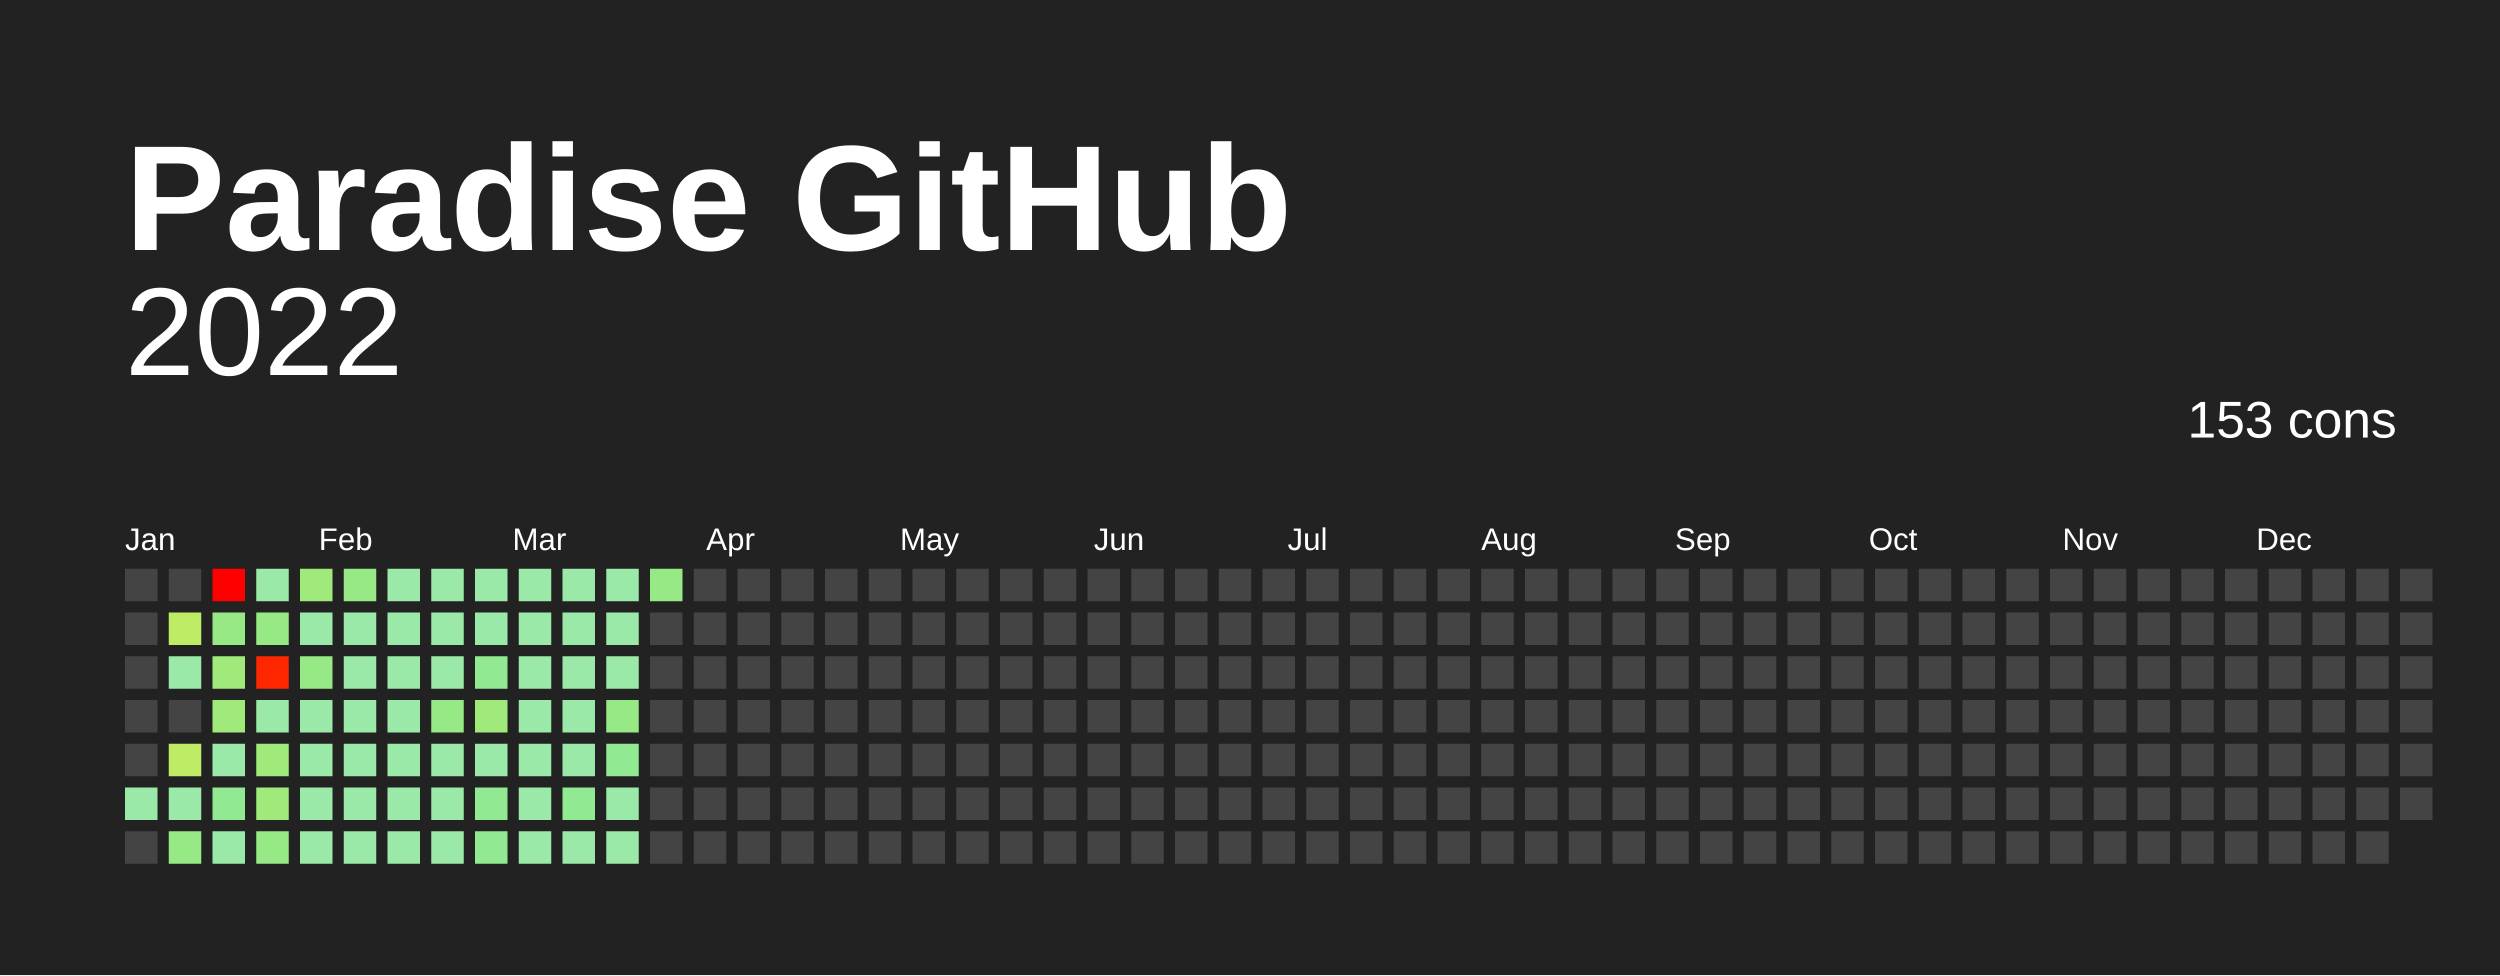
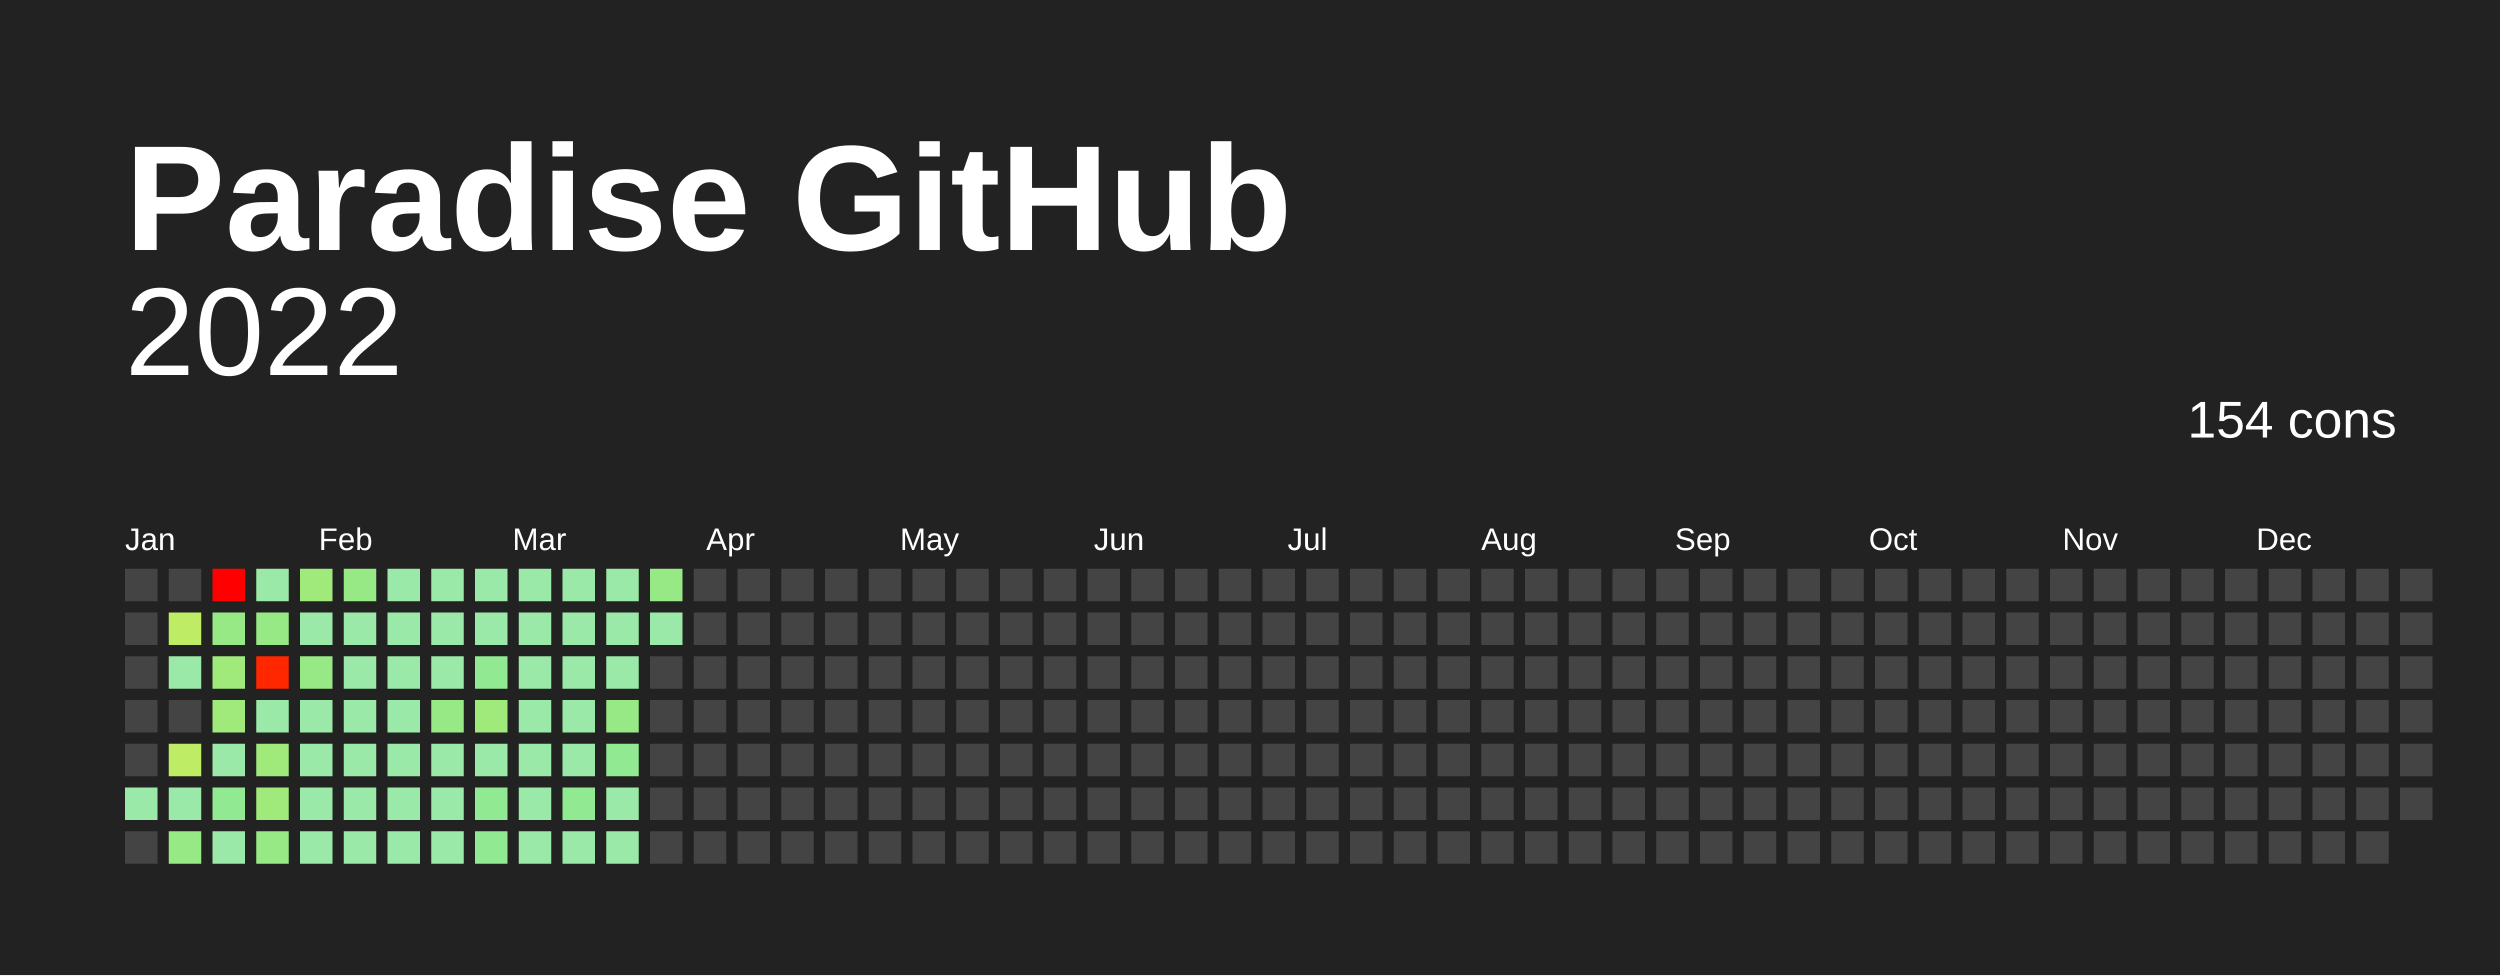
<svg xmlns="http://www.w3.org/2000/svg" baseProfile="full" height="78mm" version="1.1" viewBox="0,0,200,78" width="200mm">
  <defs />
  <rect fill="#222222" height="78" width="200" x="0" y="0" />
  <text fill="#FFFFFF" style="font-size:12px; font-family:Arial; font-weight:bold;" x="10" y="20">Paradise GitHub</text>
  <text alignment-baseline="hanging" fill="#FFFFFF" style="font-size:10.0px; font-family:Arial;" x="10" y="30">2022</text>
-   <text alignment-baseline="hanging" fill="#FFFFFF" style="font-size:4.125px; font-family:Arial;" x="175" y="35">153 cons</text>
+   <text alignment-baseline="hanging" fill="#FFFFFF" style="font-size:4.125px; font-family:Arial;" x="175" y="35">154 cons</text>
  <text fill="#FFFFFF" style="font-size:2.5px; font-family:Arial" x="10.0" y="44">Jan</text>
  <text fill="#FFFFFF" style="font-size:2.5px; font-family:Arial" x="25.5" y="44">Feb</text>
  <text fill="#FFFFFF" style="font-size:2.5px; font-family:Arial" x="41.0" y="44">Mar</text>
  <text fill="#FFFFFF" style="font-size:2.5px; font-family:Arial" x="56.5" y="44">Apr</text>
  <text fill="#FFFFFF" style="font-size:2.5px; font-family:Arial" x="72.0" y="44">May</text>
  <text fill="#FFFFFF" style="font-size:2.5px; font-family:Arial" x="87.5" y="44">Jun</text>
  <text fill="#FFFFFF" style="font-size:2.5px; font-family:Arial" x="103.0" y="44">Jul</text>
  <text fill="#FFFFFF" style="font-size:2.5px; font-family:Arial" x="118.5" y="44">Aug</text>
  <text fill="#FFFFFF" style="font-size:2.5px; font-family:Arial" x="134.0" y="44">Sep</text>
  <text fill="#FFFFFF" style="font-size:2.5px; font-family:Arial" x="149.5" y="44">Oct</text>
  <text fill="#FFFFFF" style="font-size:2.5px; font-family:Arial" x="165.0" y="44">Nov</text>
  <text fill="#FFFFFF" style="font-size:2.5px; font-family:Arial" x="180.5" y="44">Dec</text>
  <rect fill="#444444" height="2.6" width="2.6" x="10.0" y="45.5" />
  <rect fill="#444444" height="2.6" width="2.6" x="10.0" y="49.0" />
  <rect fill="#444444" height="2.6" width="2.6" x="10.0" y="52.5" />
  <rect fill="#444444" height="2.6" width="2.6" x="10.0" y="56.0" />
  <rect fill="#444444" height="2.6" width="2.6" x="10.0" y="59.5" />
  <rect fill="#9be9a8" height="2.6" width="2.6" x="10.0" y="63.0" />
  <rect fill="#444444" height="2.6" width="2.6" x="10.0" y="66.5" />
  <rect fill="#444444" height="2.6" width="2.6" x="13.5" y="45.5" />
  <rect fill="#bfec65" height="2.6" width="2.6" x="13.5" y="49.0" />
  <rect fill="#9be9a8" height="2.6" width="2.6" x="13.5" y="52.5" />
  <rect fill="#444444" height="2.6" width="2.6" x="13.5" y="56.0" />
  <rect fill="#bfec65" height="2.6" width="2.6" x="13.5" y="59.5" />
  <rect fill="#9be9a8" height="2.6" width="2.6" x="13.5" y="63.0" />
  <rect fill="#97e986" height="2.6" width="2.6" x="13.5" y="66.5" />
  <rect fill="red" height="2.6" width="2.6" x="17.0" y="45.5" />
  <rect fill="#97e986" height="2.6" width="2.6" x="17.0" y="49.0" />
  <rect fill="#a0ea7b" height="2.6" width="2.6" x="17.0" y="52.5" />
  <rect fill="#a0ea7b" height="2.6" width="2.6" x="17.0" y="56.0" />
  <rect fill="#9be9a8" height="2.6" width="2.6" x="17.0" y="59.5" />
  <rect fill="#91e991" height="2.6" width="2.6" x="17.0" y="63.0" />
  <rect fill="#9be9a8" height="2.6" width="2.6" x="17.0" y="66.5" />
  <rect fill="#9be9a8" height="2.6" width="2.6" x="20.5" y="45.5" />
  <rect fill="#97e986" height="2.6" width="2.6" x="20.5" y="49.0" />
  <rect fill="#ff2700" height="2.6" width="2.6" x="20.5" y="52.5" />
  <rect fill="#9be9a8" height="2.6" width="2.6" x="20.5" y="56.0" />
  <rect fill="#a0ea7b" height="2.6" width="2.6" x="20.5" y="59.5" />
  <rect fill="#a0ea7b" height="2.6" width="2.6" x="20.5" y="63.0" />
  <rect fill="#97e986" height="2.6" width="2.6" x="20.5" y="66.5" />
  <rect fill="#a0ea7b" height="2.6" width="2.6" x="24.0" y="45.5" />
  <rect fill="#9be9a8" height="2.6" width="2.6" x="24.0" y="49.0" />
  <rect fill="#97e986" height="2.6" width="2.6" x="24.0" y="52.5" />
  <rect fill="#9be9a8" height="2.6" width="2.6" x="24.0" y="56.0" />
  <rect fill="#9be9a8" height="2.6" width="2.6" x="24.0" y="59.5" />
  <rect fill="#9be9a8" height="2.6" width="2.6" x="24.0" y="63.0" />
  <rect fill="#9be9a8" height="2.6" width="2.6" x="24.0" y="66.5" />
  <rect fill="#97e986" height="2.6" width="2.6" x="27.5" y="45.5" />
  <rect fill="#9be9a8" height="2.6" width="2.6" x="27.5" y="49.0" />
  <rect fill="#9be9a8" height="2.6" width="2.6" x="27.5" y="52.5" />
  <rect fill="#9be9a8" height="2.6" width="2.6" x="27.5" y="56.0" />
  <rect fill="#9be9a8" height="2.6" width="2.6" x="27.5" y="59.5" />
  <rect fill="#9be9a8" height="2.6" width="2.6" x="27.5" y="63.0" />
  <rect fill="#9be9a8" height="2.6" width="2.6" x="27.5" y="66.5" />
  <rect fill="#9be9a8" height="2.6" width="2.6" x="31.0" y="45.5" />
  <rect fill="#9be9a8" height="2.6" width="2.6" x="31.0" y="49.0" />
  <rect fill="#9be9a8" height="2.6" width="2.6" x="31.0" y="52.5" />
  <rect fill="#9be9a8" height="2.6" width="2.6" x="31.0" y="56.0" />
  <rect fill="#9be9a8" height="2.6" width="2.6" x="31.0" y="59.5" />
  <rect fill="#9be9a8" height="2.6" width="2.6" x="31.0" y="63.0" />
  <rect fill="#9be9a8" height="2.6" width="2.6" x="31.0" y="66.5" />
  <rect fill="#9be9a8" height="2.6" width="2.6" x="34.5" y="45.5" />
  <rect fill="#9be9a8" height="2.6" width="2.6" x="34.5" y="49.0" />
  <rect fill="#9be9a8" height="2.6" width="2.6" x="34.5" y="52.5" />
  <rect fill="#97e986" height="2.6" width="2.6" x="34.5" y="56.0" />
  <rect fill="#9be9a8" height="2.6" width="2.6" x="34.5" y="59.5" />
  <rect fill="#9be9a8" height="2.6" width="2.6" x="34.5" y="63.0" />
  <rect fill="#9be9a8" height="2.6" width="2.6" x="34.5" y="66.5" />
  <rect fill="#9be9a8" height="2.6" width="2.6" x="38.0" y="45.5" />
  <rect fill="#9be9a8" height="2.6" width="2.6" x="38.0" y="49.0" />
  <rect fill="#91e991" height="2.6" width="2.6" x="38.0" y="52.5" />
  <rect fill="#a0ea7b" height="2.6" width="2.6" x="38.0" y="56.0" />
  <rect fill="#9be9a8" height="2.6" width="2.6" x="38.0" y="59.5" />
  <rect fill="#91e991" height="2.6" width="2.6" x="38.0" y="63.0" />
  <rect fill="#91e991" height="2.6" width="2.6" x="38.0" y="66.5" />
  <rect fill="#9be9a8" height="2.6" width="2.6" x="41.5" y="45.5" />
  <rect fill="#9be9a8" height="2.6" width="2.6" x="41.5" y="49.0" />
  <rect fill="#9be9a8" height="2.6" width="2.6" x="41.5" y="52.5" />
  <rect fill="#9be9a8" height="2.6" width="2.6" x="41.5" y="56.0" />
  <rect fill="#9be9a8" height="2.6" width="2.6" x="41.5" y="59.5" />
  <rect fill="#9be9a8" height="2.6" width="2.6" x="41.5" y="63.0" />
  <rect fill="#9be9a8" height="2.6" width="2.6" x="41.5" y="66.5" />
  <rect fill="#9be9a8" height="2.6" width="2.6" x="45.0" y="45.5" />
  <rect fill="#9be9a8" height="2.6" width="2.6" x="45.0" y="49.0" />
  <rect fill="#9be9a8" height="2.6" width="2.6" x="45.0" y="52.5" />
  <rect fill="#9be9a8" height="2.6" width="2.6" x="45.0" y="56.0" />
  <rect fill="#9be9a8" height="2.6" width="2.6" x="45.0" y="59.5" />
  <rect fill="#91e991" height="2.6" width="2.6" x="45.0" y="63.0" />
  <rect fill="#9be9a8" height="2.6" width="2.6" x="45.0" y="66.5" />
  <rect fill="#9be9a8" height="2.6" width="2.6" x="48.5" y="45.5" />
  <rect fill="#9be9a8" height="2.6" width="2.6" x="48.5" y="49.0" />
  <rect fill="#9be9a8" height="2.6" width="2.6" x="48.5" y="52.5" />
  <rect fill="#97e986" height="2.6" width="2.6" x="48.5" y="56.0" />
  <rect fill="#91e991" height="2.6" width="2.6" x="48.5" y="59.5" />
  <rect fill="#9be9a8" height="2.6" width="2.6" x="48.5" y="63.0" />
  <rect fill="#9be9a8" height="2.6" width="2.6" x="48.5" y="66.5" />
  <rect fill="#97e986" height="2.6" width="2.6" x="52.0" y="45.5" />
-   <rect fill="#444444" height="2.6" width="2.6" x="52.0" y="49.0" />
+   <rect fill="#9be9a8" height="2.6" width="2.6" x="52.0" y="49.0" />
  <rect fill="#444444" height="2.6" width="2.6" x="52.0" y="52.5" />
  <rect fill="#444444" height="2.6" width="2.6" x="52.0" y="56.0" />
  <rect fill="#444444" height="2.6" width="2.6" x="52.0" y="59.5" />
  <rect fill="#444444" height="2.6" width="2.6" x="52.0" y="63.0" />
  <rect fill="#444444" height="2.6" width="2.6" x="52.0" y="66.5" />
  <rect fill="#444444" height="2.6" width="2.6" x="55.5" y="45.5" />
  <rect fill="#444444" height="2.6" width="2.6" x="55.5" y="49.0" />
  <rect fill="#444444" height="2.6" width="2.6" x="55.5" y="52.5" />
  <rect fill="#444444" height="2.6" width="2.6" x="55.5" y="56.0" />
  <rect fill="#444444" height="2.6" width="2.6" x="55.5" y="59.5" />
  <rect fill="#444444" height="2.6" width="2.6" x="55.5" y="63.0" />
  <rect fill="#444444" height="2.6" width="2.6" x="55.5" y="66.5" />
  <rect fill="#444444" height="2.6" width="2.6" x="59.0" y="45.5" />
  <rect fill="#444444" height="2.6" width="2.6" x="59.0" y="49.0" />
  <rect fill="#444444" height="2.6" width="2.6" x="59.0" y="52.5" />
  <rect fill="#444444" height="2.6" width="2.6" x="59.0" y="56.0" />
  <rect fill="#444444" height="2.6" width="2.6" x="59.0" y="59.5" />
  <rect fill="#444444" height="2.6" width="2.6" x="59.0" y="63.0" />
  <rect fill="#444444" height="2.6" width="2.6" x="59.0" y="66.5" />
  <rect fill="#444444" height="2.6" width="2.6" x="62.5" y="45.5" />
  <rect fill="#444444" height="2.6" width="2.6" x="62.5" y="49.0" />
  <rect fill="#444444" height="2.6" width="2.6" x="62.5" y="52.5" />
  <rect fill="#444444" height="2.6" width="2.6" x="62.5" y="56.0" />
  <rect fill="#444444" height="2.6" width="2.6" x="62.5" y="59.5" />
  <rect fill="#444444" height="2.6" width="2.6" x="62.5" y="63.0" />
  <rect fill="#444444" height="2.6" width="2.6" x="62.5" y="66.5" />
  <rect fill="#444444" height="2.6" width="2.6" x="66.0" y="45.5" />
  <rect fill="#444444" height="2.6" width="2.6" x="66.0" y="49.0" />
  <rect fill="#444444" height="2.6" width="2.6" x="66.0" y="52.5" />
  <rect fill="#444444" height="2.6" width="2.6" x="66.0" y="56.0" />
  <rect fill="#444444" height="2.6" width="2.6" x="66.0" y="59.5" />
  <rect fill="#444444" height="2.6" width="2.6" x="66.0" y="63.0" />
  <rect fill="#444444" height="2.6" width="2.6" x="66.0" y="66.5" />
  <rect fill="#444444" height="2.6" width="2.6" x="69.5" y="45.5" />
  <rect fill="#444444" height="2.6" width="2.6" x="69.5" y="49.0" />
  <rect fill="#444444" height="2.6" width="2.6" x="69.5" y="52.5" />
  <rect fill="#444444" height="2.6" width="2.6" x="69.5" y="56.0" />
  <rect fill="#444444" height="2.6" width="2.6" x="69.5" y="59.5" />
  <rect fill="#444444" height="2.6" width="2.6" x="69.5" y="63.0" />
  <rect fill="#444444" height="2.6" width="2.6" x="69.5" y="66.5" />
  <rect fill="#444444" height="2.6" width="2.6" x="73.0" y="45.5" />
  <rect fill="#444444" height="2.6" width="2.6" x="73.0" y="49.0" />
  <rect fill="#444444" height="2.6" width="2.6" x="73.0" y="52.5" />
  <rect fill="#444444" height="2.6" width="2.6" x="73.0" y="56.0" />
  <rect fill="#444444" height="2.6" width="2.6" x="73.0" y="59.5" />
  <rect fill="#444444" height="2.6" width="2.6" x="73.0" y="63.0" />
  <rect fill="#444444" height="2.6" width="2.6" x="73.0" y="66.5" />
  <rect fill="#444444" height="2.6" width="2.6" x="76.5" y="45.5" />
  <rect fill="#444444" height="2.6" width="2.6" x="76.5" y="49.0" />
  <rect fill="#444444" height="2.6" width="2.6" x="76.5" y="52.5" />
  <rect fill="#444444" height="2.6" width="2.6" x="76.5" y="56.0" />
  <rect fill="#444444" height="2.6" width="2.6" x="76.5" y="59.5" />
  <rect fill="#444444" height="2.6" width="2.6" x="76.5" y="63.0" />
  <rect fill="#444444" height="2.6" width="2.6" x="76.5" y="66.5" />
  <rect fill="#444444" height="2.6" width="2.6" x="80.0" y="45.5" />
  <rect fill="#444444" height="2.6" width="2.6" x="80.0" y="49.0" />
  <rect fill="#444444" height="2.6" width="2.6" x="80.0" y="52.5" />
  <rect fill="#444444" height="2.6" width="2.6" x="80.0" y="56.0" />
  <rect fill="#444444" height="2.6" width="2.6" x="80.0" y="59.5" />
  <rect fill="#444444" height="2.6" width="2.6" x="80.0" y="63.0" />
  <rect fill="#444444" height="2.6" width="2.6" x="80.0" y="66.5" />
  <rect fill="#444444" height="2.6" width="2.6" x="83.5" y="45.5" />
  <rect fill="#444444" height="2.6" width="2.6" x="83.5" y="49.0" />
  <rect fill="#444444" height="2.6" width="2.6" x="83.5" y="52.5" />
  <rect fill="#444444" height="2.6" width="2.6" x="83.5" y="56.0" />
  <rect fill="#444444" height="2.6" width="2.6" x="83.5" y="59.5" />
  <rect fill="#444444" height="2.6" width="2.6" x="83.5" y="63.0" />
  <rect fill="#444444" height="2.6" width="2.6" x="83.5" y="66.5" />
  <rect fill="#444444" height="2.6" width="2.6" x="87.0" y="45.5" />
  <rect fill="#444444" height="2.6" width="2.6" x="87.0" y="49.0" />
  <rect fill="#444444" height="2.6" width="2.6" x="87.0" y="52.5" />
  <rect fill="#444444" height="2.6" width="2.6" x="87.0" y="56.0" />
  <rect fill="#444444" height="2.6" width="2.6" x="87.0" y="59.5" />
  <rect fill="#444444" height="2.6" width="2.6" x="87.0" y="63.0" />
  <rect fill="#444444" height="2.6" width="2.6" x="87.0" y="66.5" />
  <rect fill="#444444" height="2.6" width="2.6" x="90.5" y="45.5" />
  <rect fill="#444444" height="2.6" width="2.6" x="90.5" y="49.0" />
  <rect fill="#444444" height="2.6" width="2.6" x="90.5" y="52.5" />
  <rect fill="#444444" height="2.6" width="2.6" x="90.5" y="56.0" />
  <rect fill="#444444" height="2.6" width="2.6" x="90.5" y="59.5" />
  <rect fill="#444444" height="2.6" width="2.6" x="90.5" y="63.0" />
  <rect fill="#444444" height="2.6" width="2.6" x="90.5" y="66.5" />
  <rect fill="#444444" height="2.6" width="2.6" x="94.0" y="45.5" />
  <rect fill="#444444" height="2.6" width="2.6" x="94.0" y="49.0" />
  <rect fill="#444444" height="2.6" width="2.6" x="94.0" y="52.5" />
  <rect fill="#444444" height="2.6" width="2.6" x="94.0" y="56.0" />
  <rect fill="#444444" height="2.6" width="2.6" x="94.0" y="59.5" />
  <rect fill="#444444" height="2.6" width="2.6" x="94.0" y="63.0" />
  <rect fill="#444444" height="2.6" width="2.6" x="94.0" y="66.5" />
  <rect fill="#444444" height="2.6" width="2.6" x="97.5" y="45.5" />
  <rect fill="#444444" height="2.6" width="2.6" x="97.5" y="49.0" />
  <rect fill="#444444" height="2.6" width="2.6" x="97.5" y="52.5" />
  <rect fill="#444444" height="2.6" width="2.6" x="97.5" y="56.0" />
  <rect fill="#444444" height="2.6" width="2.6" x="97.5" y="59.5" />
  <rect fill="#444444" height="2.6" width="2.6" x="97.5" y="63.0" />
  <rect fill="#444444" height="2.6" width="2.6" x="97.5" y="66.5" />
  <rect fill="#444444" height="2.6" width="2.6" x="101.0" y="45.5" />
  <rect fill="#444444" height="2.6" width="2.6" x="101.0" y="49.0" />
  <rect fill="#444444" height="2.6" width="2.6" x="101.0" y="52.5" />
  <rect fill="#444444" height="2.6" width="2.6" x="101.0" y="56.0" />
  <rect fill="#444444" height="2.6" width="2.6" x="101.0" y="59.5" />
  <rect fill="#444444" height="2.6" width="2.6" x="101.0" y="63.0" />
  <rect fill="#444444" height="2.6" width="2.6" x="101.0" y="66.5" />
  <rect fill="#444444" height="2.6" width="2.6" x="104.5" y="45.5" />
  <rect fill="#444444" height="2.6" width="2.6" x="104.5" y="49.0" />
  <rect fill="#444444" height="2.6" width="2.6" x="104.5" y="52.5" />
  <rect fill="#444444" height="2.6" width="2.6" x="104.5" y="56.0" />
  <rect fill="#444444" height="2.6" width="2.6" x="104.5" y="59.5" />
  <rect fill="#444444" height="2.6" width="2.6" x="104.5" y="63.0" />
  <rect fill="#444444" height="2.6" width="2.6" x="104.5" y="66.5" />
  <rect fill="#444444" height="2.6" width="2.6" x="108.0" y="45.5" />
  <rect fill="#444444" height="2.6" width="2.6" x="108.0" y="49.0" />
  <rect fill="#444444" height="2.6" width="2.6" x="108.0" y="52.5" />
  <rect fill="#444444" height="2.6" width="2.6" x="108.0" y="56.0" />
  <rect fill="#444444" height="2.6" width="2.6" x="108.0" y="59.5" />
  <rect fill="#444444" height="2.6" width="2.6" x="108.0" y="63.0" />
  <rect fill="#444444" height="2.6" width="2.6" x="108.0" y="66.5" />
  <rect fill="#444444" height="2.6" width="2.6" x="111.5" y="45.5" />
  <rect fill="#444444" height="2.6" width="2.6" x="111.5" y="49.0" />
  <rect fill="#444444" height="2.6" width="2.6" x="111.5" y="52.5" />
  <rect fill="#444444" height="2.6" width="2.6" x="111.5" y="56.0" />
  <rect fill="#444444" height="2.6" width="2.6" x="111.5" y="59.5" />
  <rect fill="#444444" height="2.6" width="2.6" x="111.5" y="63.0" />
  <rect fill="#444444" height="2.6" width="2.6" x="111.5" y="66.5" />
  <rect fill="#444444" height="2.6" width="2.6" x="115.0" y="45.5" />
  <rect fill="#444444" height="2.6" width="2.6" x="115.0" y="49.0" />
  <rect fill="#444444" height="2.6" width="2.6" x="115.0" y="52.5" />
  <rect fill="#444444" height="2.6" width="2.6" x="115.0" y="56.0" />
  <rect fill="#444444" height="2.6" width="2.6" x="115.0" y="59.5" />
  <rect fill="#444444" height="2.6" width="2.6" x="115.0" y="63.0" />
  <rect fill="#444444" height="2.6" width="2.6" x="115.0" y="66.5" />
  <rect fill="#444444" height="2.6" width="2.6" x="118.5" y="45.5" />
  <rect fill="#444444" height="2.6" width="2.6" x="118.5" y="49.0" />
  <rect fill="#444444" height="2.6" width="2.6" x="118.5" y="52.5" />
  <rect fill="#444444" height="2.6" width="2.6" x="118.5" y="56.0" />
  <rect fill="#444444" height="2.6" width="2.6" x="118.5" y="59.5" />
  <rect fill="#444444" height="2.6" width="2.6" x="118.5" y="63.0" />
  <rect fill="#444444" height="2.6" width="2.6" x="118.5" y="66.5" />
  <rect fill="#444444" height="2.6" width="2.6" x="122.0" y="45.5" />
  <rect fill="#444444" height="2.6" width="2.6" x="122.0" y="49.0" />
  <rect fill="#444444" height="2.6" width="2.6" x="122.0" y="52.5" />
  <rect fill="#444444" height="2.6" width="2.6" x="122.0" y="56.0" />
  <rect fill="#444444" height="2.6" width="2.6" x="122.0" y="59.5" />
  <rect fill="#444444" height="2.6" width="2.6" x="122.0" y="63.0" />
  <rect fill="#444444" height="2.6" width="2.6" x="122.0" y="66.5" />
  <rect fill="#444444" height="2.6" width="2.6" x="125.5" y="45.5" />
  <rect fill="#444444" height="2.6" width="2.6" x="125.5" y="49.0" />
  <rect fill="#444444" height="2.6" width="2.6" x="125.5" y="52.5" />
  <rect fill="#444444" height="2.6" width="2.6" x="125.5" y="56.0" />
  <rect fill="#444444" height="2.6" width="2.6" x="125.5" y="59.5" />
  <rect fill="#444444" height="2.6" width="2.6" x="125.5" y="63.0" />
  <rect fill="#444444" height="2.6" width="2.6" x="125.5" y="66.5" />
  <rect fill="#444444" height="2.6" width="2.6" x="129.0" y="45.5" />
  <rect fill="#444444" height="2.6" width="2.6" x="129.0" y="49.0" />
  <rect fill="#444444" height="2.6" width="2.6" x="129.0" y="52.5" />
  <rect fill="#444444" height="2.6" width="2.6" x="129.0" y="56.0" />
  <rect fill="#444444" height="2.6" width="2.6" x="129.0" y="59.5" />
  <rect fill="#444444" height="2.6" width="2.6" x="129.0" y="63.0" />
  <rect fill="#444444" height="2.6" width="2.6" x="129.0" y="66.5" />
  <rect fill="#444444" height="2.6" width="2.6" x="132.5" y="45.5" />
  <rect fill="#444444" height="2.6" width="2.6" x="132.5" y="49.0" />
  <rect fill="#444444" height="2.6" width="2.6" x="132.5" y="52.5" />
  <rect fill="#444444" height="2.6" width="2.6" x="132.5" y="56.0" />
  <rect fill="#444444" height="2.6" width="2.6" x="132.5" y="59.5" />
  <rect fill="#444444" height="2.6" width="2.6" x="132.5" y="63.0" />
  <rect fill="#444444" height="2.6" width="2.6" x="132.5" y="66.5" />
  <rect fill="#444444" height="2.6" width="2.6" x="136.0" y="45.5" />
  <rect fill="#444444" height="2.6" width="2.6" x="136.0" y="49.0" />
  <rect fill="#444444" height="2.6" width="2.6" x="136.0" y="52.5" />
  <rect fill="#444444" height="2.6" width="2.6" x="136.0" y="56.0" />
  <rect fill="#444444" height="2.6" width="2.6" x="136.0" y="59.5" />
  <rect fill="#444444" height="2.6" width="2.6" x="136.0" y="63.0" />
  <rect fill="#444444" height="2.6" width="2.6" x="136.0" y="66.5" />
  <rect fill="#444444" height="2.6" width="2.6" x="139.5" y="45.5" />
  <rect fill="#444444" height="2.6" width="2.6" x="139.5" y="49.0" />
  <rect fill="#444444" height="2.6" width="2.6" x="139.5" y="52.5" />
  <rect fill="#444444" height="2.6" width="2.6" x="139.5" y="56.0" />
  <rect fill="#444444" height="2.6" width="2.6" x="139.5" y="59.5" />
  <rect fill="#444444" height="2.6" width="2.6" x="139.5" y="63.0" />
  <rect fill="#444444" height="2.6" width="2.6" x="139.5" y="66.5" />
  <rect fill="#444444" height="2.6" width="2.6" x="143.0" y="45.5" />
  <rect fill="#444444" height="2.6" width="2.6" x="143.0" y="49.0" />
  <rect fill="#444444" height="2.6" width="2.6" x="143.0" y="52.5" />
  <rect fill="#444444" height="2.6" width="2.6" x="143.0" y="56.0" />
  <rect fill="#444444" height="2.6" width="2.6" x="143.0" y="59.5" />
  <rect fill="#444444" height="2.6" width="2.6" x="143.0" y="63.0" />
  <rect fill="#444444" height="2.6" width="2.6" x="143.0" y="66.5" />
  <rect fill="#444444" height="2.6" width="2.6" x="146.5" y="45.5" />
  <rect fill="#444444" height="2.6" width="2.6" x="146.5" y="49.0" />
  <rect fill="#444444" height="2.6" width="2.6" x="146.5" y="52.5" />
  <rect fill="#444444" height="2.6" width="2.6" x="146.5" y="56.0" />
  <rect fill="#444444" height="2.6" width="2.6" x="146.5" y="59.5" />
  <rect fill="#444444" height="2.6" width="2.6" x="146.5" y="63.0" />
  <rect fill="#444444" height="2.6" width="2.6" x="146.5" y="66.5" />
  <rect fill="#444444" height="2.6" width="2.6" x="150.0" y="45.5" />
  <rect fill="#444444" height="2.6" width="2.6" x="150.0" y="49.0" />
  <rect fill="#444444" height="2.6" width="2.6" x="150.0" y="52.5" />
  <rect fill="#444444" height="2.6" width="2.6" x="150.0" y="56.0" />
  <rect fill="#444444" height="2.6" width="2.6" x="150.0" y="59.5" />
  <rect fill="#444444" height="2.6" width="2.6" x="150.0" y="63.0" />
  <rect fill="#444444" height="2.6" width="2.6" x="150.0" y="66.5" />
  <rect fill="#444444" height="2.6" width="2.6" x="153.5" y="45.5" />
  <rect fill="#444444" height="2.6" width="2.6" x="153.5" y="49.0" />
  <rect fill="#444444" height="2.6" width="2.6" x="153.5" y="52.5" />
  <rect fill="#444444" height="2.6" width="2.6" x="153.5" y="56.0" />
  <rect fill="#444444" height="2.6" width="2.6" x="153.5" y="59.5" />
  <rect fill="#444444" height="2.6" width="2.6" x="153.5" y="63.0" />
  <rect fill="#444444" height="2.6" width="2.6" x="153.5" y="66.5" />
  <rect fill="#444444" height="2.6" width="2.6" x="157.0" y="45.5" />
  <rect fill="#444444" height="2.6" width="2.6" x="157.0" y="49.0" />
  <rect fill="#444444" height="2.6" width="2.6" x="157.0" y="52.5" />
  <rect fill="#444444" height="2.6" width="2.6" x="157.0" y="56.0" />
  <rect fill="#444444" height="2.6" width="2.6" x="157.0" y="59.5" />
  <rect fill="#444444" height="2.6" width="2.6" x="157.0" y="63.0" />
  <rect fill="#444444" height="2.6" width="2.6" x="157.0" y="66.5" />
  <rect fill="#444444" height="2.6" width="2.6" x="160.5" y="45.5" />
  <rect fill="#444444" height="2.6" width="2.6" x="160.5" y="49.0" />
  <rect fill="#444444" height="2.6" width="2.6" x="160.5" y="52.5" />
  <rect fill="#444444" height="2.6" width="2.6" x="160.5" y="56.0" />
  <rect fill="#444444" height="2.6" width="2.6" x="160.5" y="59.5" />
  <rect fill="#444444" height="2.6" width="2.6" x="160.5" y="63.0" />
  <rect fill="#444444" height="2.6" width="2.6" x="160.5" y="66.5" />
  <rect fill="#444444" height="2.6" width="2.6" x="164.0" y="45.5" />
  <rect fill="#444444" height="2.6" width="2.6" x="164.0" y="49.0" />
  <rect fill="#444444" height="2.6" width="2.6" x="164.0" y="52.5" />
  <rect fill="#444444" height="2.6" width="2.6" x="164.0" y="56.0" />
  <rect fill="#444444" height="2.6" width="2.6" x="164.0" y="59.5" />
  <rect fill="#444444" height="2.6" width="2.6" x="164.0" y="63.0" />
  <rect fill="#444444" height="2.6" width="2.6" x="164.0" y="66.5" />
  <rect fill="#444444" height="2.6" width="2.6" x="167.5" y="45.5" />
  <rect fill="#444444" height="2.6" width="2.6" x="167.5" y="49.0" />
  <rect fill="#444444" height="2.6" width="2.6" x="167.5" y="52.5" />
  <rect fill="#444444" height="2.6" width="2.6" x="167.5" y="56.0" />
  <rect fill="#444444" height="2.6" width="2.6" x="167.5" y="59.5" />
  <rect fill="#444444" height="2.6" width="2.6" x="167.5" y="63.0" />
  <rect fill="#444444" height="2.6" width="2.6" x="167.5" y="66.5" />
  <rect fill="#444444" height="2.6" width="2.6" x="171.0" y="45.5" />
  <rect fill="#444444" height="2.6" width="2.6" x="171.0" y="49.0" />
  <rect fill="#444444" height="2.6" width="2.6" x="171.0" y="52.5" />
  <rect fill="#444444" height="2.6" width="2.6" x="171.0" y="56.0" />
  <rect fill="#444444" height="2.6" width="2.6" x="171.0" y="59.5" />
  <rect fill="#444444" height="2.6" width="2.6" x="171.0" y="63.0" />
  <rect fill="#444444" height="2.6" width="2.6" x="171.0" y="66.5" />
  <rect fill="#444444" height="2.6" width="2.6" x="174.5" y="45.5" />
  <rect fill="#444444" height="2.6" width="2.6" x="174.5" y="49.0" />
  <rect fill="#444444" height="2.6" width="2.6" x="174.5" y="52.5" />
  <rect fill="#444444" height="2.6" width="2.6" x="174.5" y="56.0" />
  <rect fill="#444444" height="2.6" width="2.6" x="174.5" y="59.5" />
  <rect fill="#444444" height="2.6" width="2.6" x="174.5" y="63.0" />
  <rect fill="#444444" height="2.6" width="2.6" x="174.5" y="66.5" />
  <rect fill="#444444" height="2.6" width="2.6" x="178.0" y="45.5" />
  <rect fill="#444444" height="2.6" width="2.6" x="178.0" y="49.0" />
  <rect fill="#444444" height="2.6" width="2.6" x="178.0" y="52.5" />
  <rect fill="#444444" height="2.6" width="2.6" x="178.0" y="56.0" />
  <rect fill="#444444" height="2.6" width="2.6" x="178.0" y="59.5" />
  <rect fill="#444444" height="2.6" width="2.6" x="178.0" y="63.0" />
  <rect fill="#444444" height="2.6" width="2.6" x="178.0" y="66.5" />
  <rect fill="#444444" height="2.6" width="2.6" x="181.5" y="45.5" />
  <rect fill="#444444" height="2.6" width="2.6" x="181.5" y="49.0" />
  <rect fill="#444444" height="2.6" width="2.6" x="181.5" y="52.5" />
  <rect fill="#444444" height="2.6" width="2.6" x="181.5" y="56.0" />
  <rect fill="#444444" height="2.6" width="2.6" x="181.5" y="59.5" />
  <rect fill="#444444" height="2.6" width="2.6" x="181.5" y="63.0" />
  <rect fill="#444444" height="2.6" width="2.6" x="181.5" y="66.5" />
  <rect fill="#444444" height="2.6" width="2.6" x="185.0" y="45.5" />
  <rect fill="#444444" height="2.6" width="2.6" x="185.0" y="49.0" />
  <rect fill="#444444" height="2.6" width="2.6" x="185.0" y="52.5" />
  <rect fill="#444444" height="2.6" width="2.6" x="185.0" y="56.0" />
  <rect fill="#444444" height="2.6" width="2.6" x="185.0" y="59.5" />
  <rect fill="#444444" height="2.6" width="2.6" x="185.0" y="63.0" />
  <rect fill="#444444" height="2.6" width="2.6" x="185.0" y="66.5" />
  <rect fill="#444444" height="2.6" width="2.6" x="188.5" y="45.5" />
  <rect fill="#444444" height="2.6" width="2.6" x="188.5" y="49.0" />
  <rect fill="#444444" height="2.6" width="2.6" x="188.5" y="52.5" />
  <rect fill="#444444" height="2.6" width="2.6" x="188.5" y="56.0" />
  <rect fill="#444444" height="2.6" width="2.6" x="188.5" y="59.5" />
  <rect fill="#444444" height="2.6" width="2.6" x="188.5" y="63.0" />
  <rect fill="#444444" height="2.6" width="2.6" x="188.5" y="66.5" />
  <rect fill="#444444" height="2.6" width="2.6" x="192.0" y="45.5" />
  <rect fill="#444444" height="2.6" width="2.6" x="192.0" y="49.0" />
  <rect fill="#444444" height="2.6" width="2.6" x="192.0" y="52.5" />
  <rect fill="#444444" height="2.6" width="2.6" x="192.0" y="56.0" />
  <rect fill="#444444" height="2.6" width="2.6" x="192.0" y="59.5" />
  <rect fill="#444444" height="2.6" width="2.6" x="192.0" y="63.0" />
</svg>
